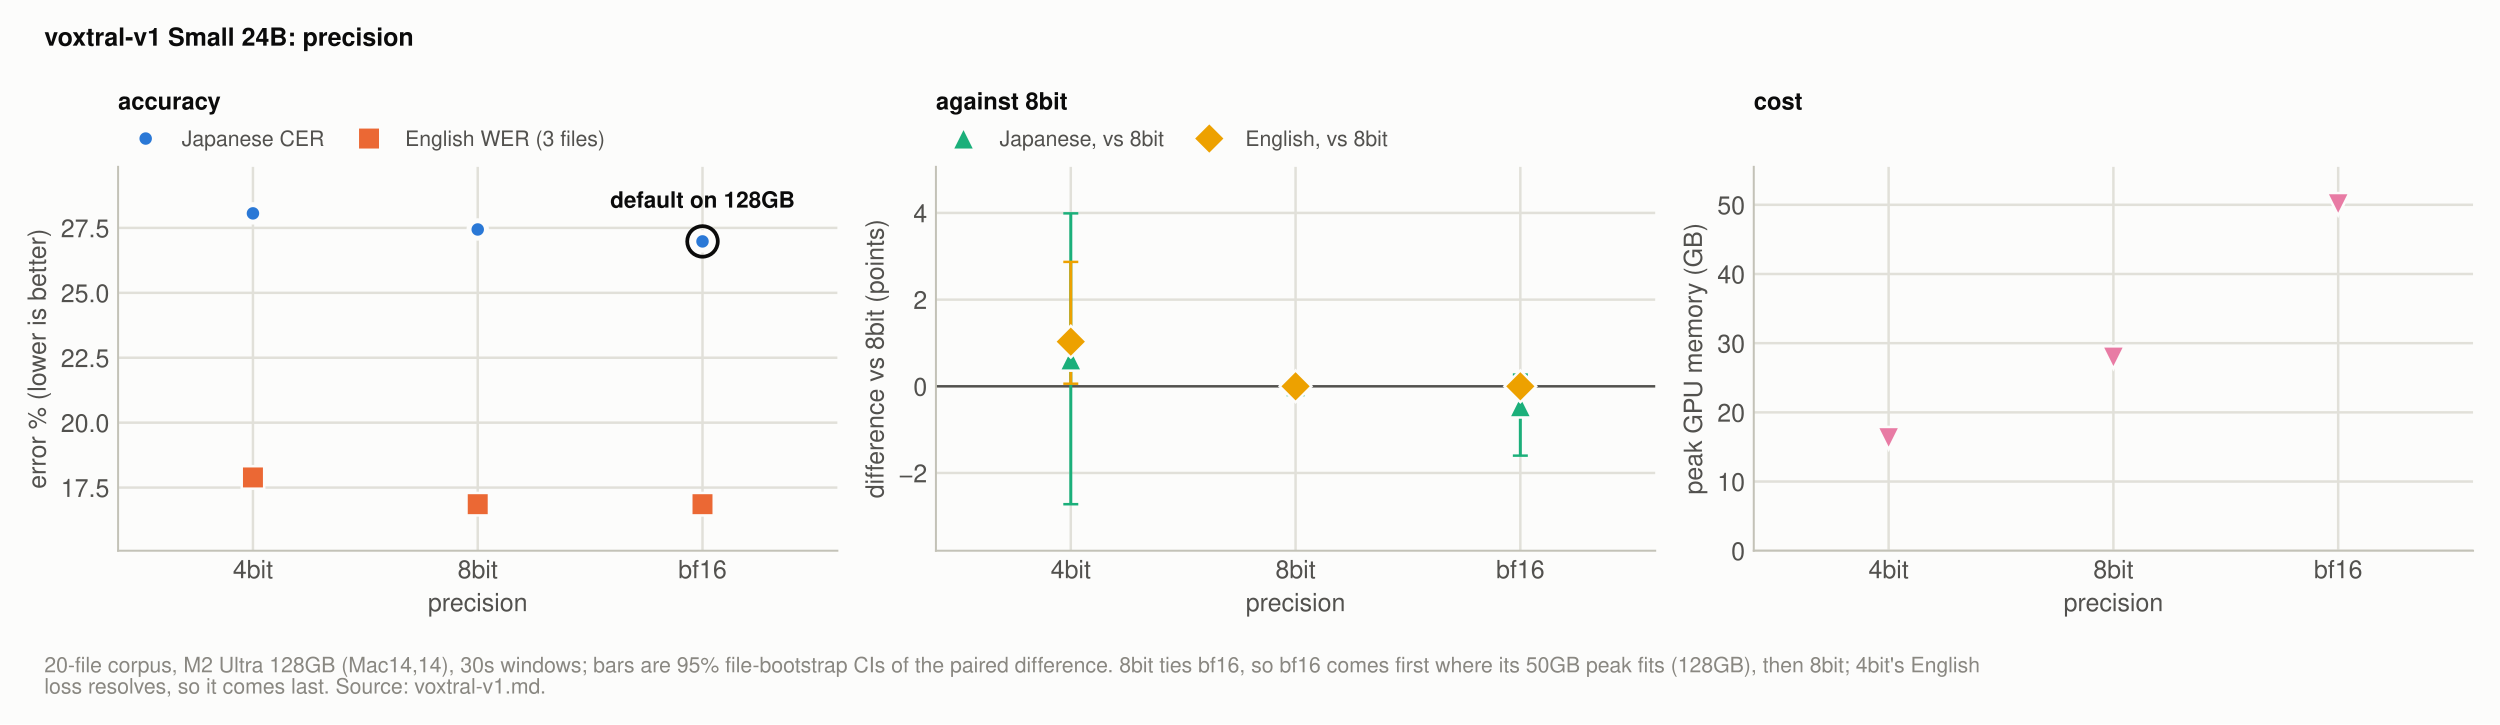
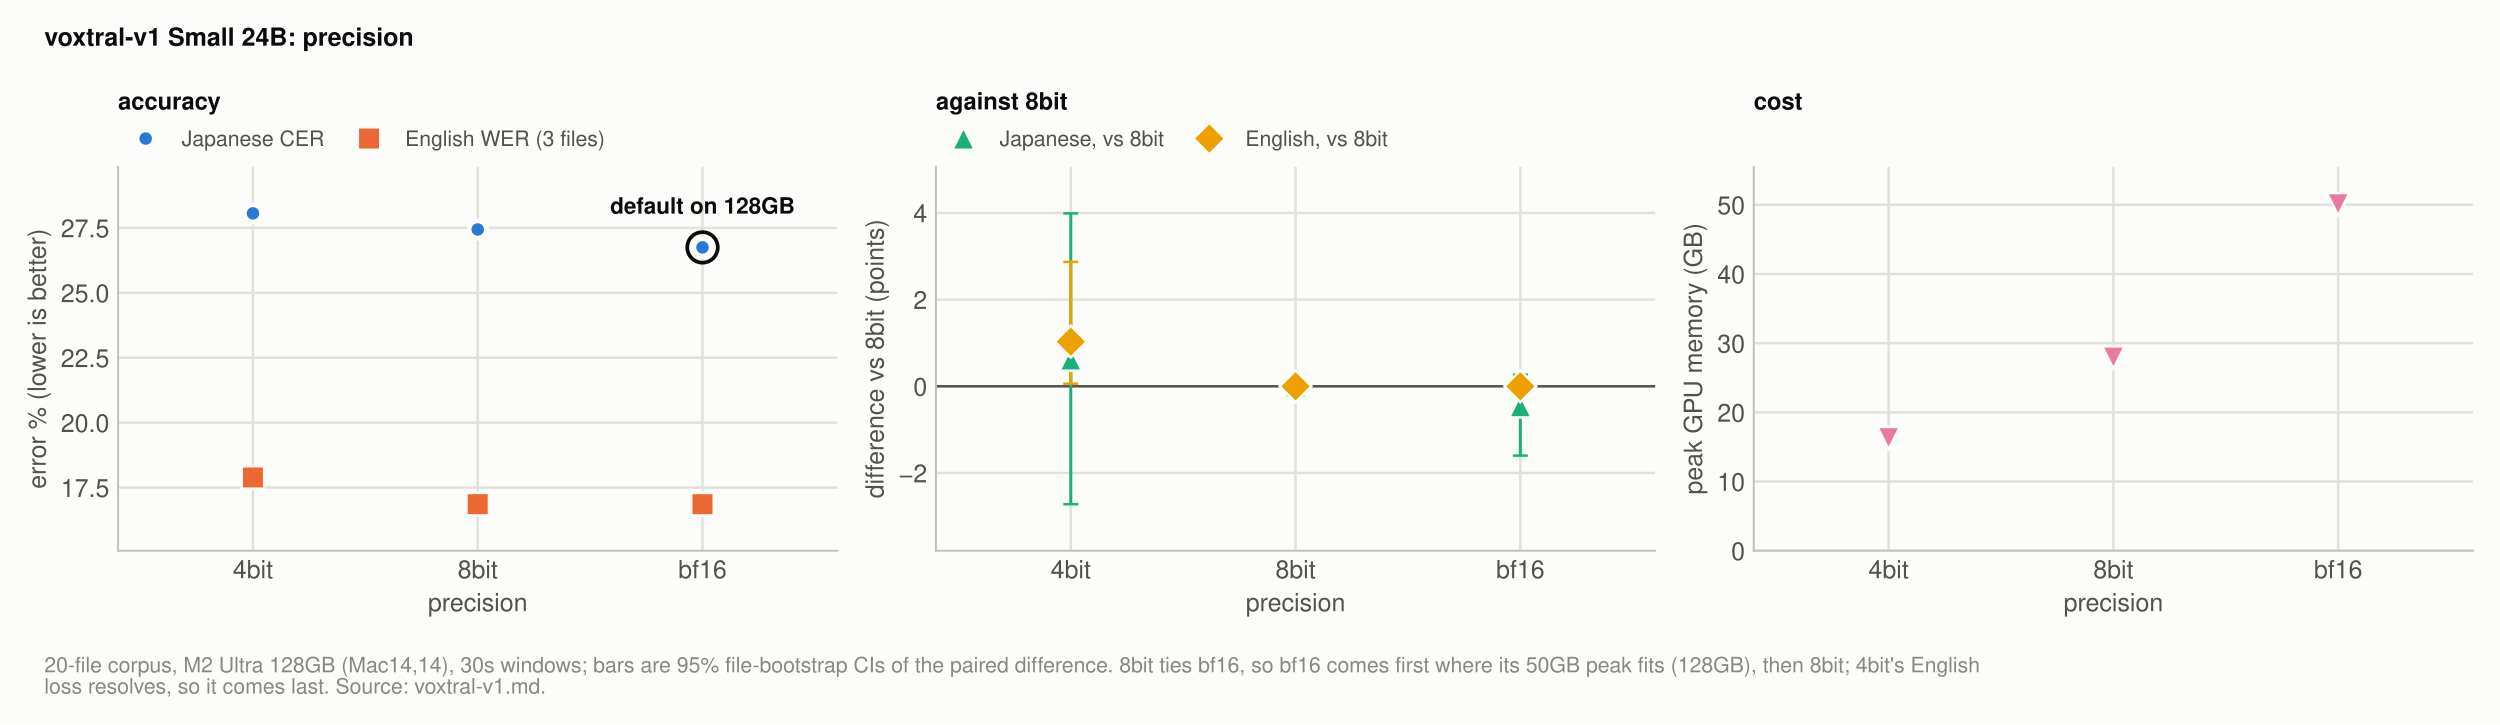
<svg xmlns="http://www.w3.org/2000/svg" xmlns:xlink="http://www.w3.org/1999/xlink" width="1001.422pt" height="290.181pt" viewBox="0 0 1001.422 290.181" version="1.1">
  <defs>
    <style type="text/css">*{stroke-linejoin: round; stroke-linecap: butt}</style>
  </defs>
  <g id="figure_1">
    <g id="patch_1">
      <path d="M 0 290.181  L 1001.422 290.181  L 1001.422 0  L 0 0  z " style="fill: #fcfcfb" />
    </g>
    <g id="axes_1">
      <g id="patch_2">
        <path d="M 47.302 220.601  L 335.422 220.601  L 335.422 66.83  L 47.302 66.83  z " style="fill: #fcfcfb" />
      </g>
      <g id="matplotlib.axis_1">
        <g id="xtick_1">
          <g id="line2d_1">
            <path d="M 101.324 220.601  L 101.324 66.83  " clip-path="url(#p11941aaa9b)" style="fill: none; stroke: #e1e0d9; stroke-linecap: round" />
          </g>
          <g id="line2d_2" />
          <g id="text_1">
            <text style="font-size: 10px; font-family: 'Helvetica', 'Arial', 'DejaVu Sans'; text-anchor: middle; fill: #52514e" x="101.324" y="231.601" transform="rotate(-0 101.3241 231.6008)">4bit</text>
          </g>
        </g>
        <g id="xtick_2">
          <g id="line2d_3">
            <path d="M 191.362 220.601  L 191.362 66.83  " clip-path="url(#p11941aaa9b)" style="fill: none; stroke: #e1e0d9; stroke-linecap: round" />
          </g>
          <g id="line2d_4" />
          <g id="text_2">
            <text style="font-size: 10px; font-family: 'Helvetica', 'Arial', 'DejaVu Sans'; text-anchor: middle; fill: #52514e" x="191.362" y="231.601" transform="rotate(-0 191.3616 231.6008)">8bit</text>
          </g>
        </g>
        <g id="xtick_3">
          <g id="line2d_5">
            <path d="M 281.399 220.601  L 281.399 66.83  " clip-path="url(#p11941aaa9b)" style="fill: none; stroke: #e1e0d9; stroke-linecap: round" />
          </g>
          <g id="line2d_6" />
          <g id="text_3">
            <text style="font-size: 10px; font-family: 'Helvetica', 'Arial', 'DejaVu Sans'; text-anchor: middle; fill: #52514e" x="281.399" y="231.601" transform="rotate(-0 281.3991 231.6008)">bf16</text>
          </g>
        </g>
        <g id="text_4">
          <text style="font-size: 10px; font-family: 'Helvetica', 'Arial', 'DejaVu Sans'; text-anchor: middle; fill: #52514e" x="191.362" y="244.8" transform="rotate(-0 191.3616 244.8)">precision</text>
        </g>
      </g>
      <g id="matplotlib.axis_2">
        <g id="ytick_1">
          <g id="line2d_7">
            <path d="M 47.302 195.305  L 335.422 195.305  " clip-path="url(#p11941aaa9b)" style="fill: none; stroke: #e1e0d9; stroke-linecap: round" />
          </g>
          <g id="line2d_8" />
          <g id="text_5">
            <text style="font-size: 10px; font-family: 'Helvetica', 'Arial', 'DejaVu Sans'; text-anchor: end; fill: #52514e" x="43.802" y="199.055" transform="rotate(-0 43.80156 199.0552)">17.5</text>
          </g>
        </g>
        <g id="ytick_2">
          <g id="line2d_9">
            <path d="M 47.302 169.302  L 335.422 169.302  " clip-path="url(#p11941aaa9b)" style="fill: none; stroke: #e1e0d9; stroke-linecap: round" />
          </g>
          <g id="line2d_10" />
          <g id="text_6">
            <text style="font-size: 10px; font-family: 'Helvetica', 'Arial', 'DejaVu Sans'; text-anchor: end; fill: #52514e" x="43.802" y="173.052" transform="rotate(-0 43.80156 173.0522)">20.0</text>
          </g>
        </g>
        <g id="ytick_3">
          <g id="line2d_11">
            <path d="M 47.302 143.299  L 335.422 143.299  " clip-path="url(#p11941aaa9b)" style="fill: none; stroke: #e1e0d9; stroke-linecap: round" />
          </g>
          <g id="line2d_12" />
          <g id="text_7">
            <text style="font-size: 10px; font-family: 'Helvetica', 'Arial', 'DejaVu Sans'; text-anchor: end; fill: #52514e" x="43.802" y="147.049" transform="rotate(-0 43.80156 147.0493)">22.5</text>
          </g>
        </g>
        <g id="ytick_4">
          <g id="line2d_13">
            <path d="M 47.302 117.296  L 335.422 117.296  " clip-path="url(#p11941aaa9b)" style="fill: none; stroke: #e1e0d9; stroke-linecap: round" />
          </g>
          <g id="line2d_14" />
          <g id="text_8">
            <text style="font-size: 10px; font-family: 'Helvetica', 'Arial', 'DejaVu Sans'; text-anchor: end; fill: #52514e" x="43.802" y="121.046" transform="rotate(-0 43.80156 121.0464)">25.0</text>
          </g>
        </g>
        <g id="ytick_5">
          <g id="line2d_15">
            <path d="M 47.302 91.294  L 335.422 91.294  " clip-path="url(#p11941aaa9b)" style="fill: none; stroke: #e1e0d9; stroke-linecap: round" />
          </g>
          <g id="line2d_16" />
          <g id="text_9">
            <text style="font-size: 10px; font-family: 'Helvetica', 'Arial', 'DejaVu Sans'; text-anchor: end; fill: #52514e" x="43.802" y="95.044" transform="rotate(-0 43.80156 95.04353)">27.5</text>
          </g>
        </g>
        <g id="text_10">
          <text style="font-size: 10px; font-family: 'Helvetica', 'Arial', 'DejaVu Sans'; text-anchor: middle; fill: #52514e" x="18.3" y="143.715" transform="rotate(-90 18.3 143.7154)">error % (lower is better)</text>
        </g>
      </g>
      <g id="patch_3">
        <path d="M 47.302 220.601  L 47.302 66.83  " style="fill: none; stroke: #c3c2b7; stroke-width: 0.8; stroke-linejoin: miter; stroke-linecap: square" />
      </g>
      <g id="patch_4">
        <path d="M 47.302 220.601  L 335.422 220.601  " style="fill: none; stroke: #c3c2b7; stroke-width: 0.8; stroke-linejoin: miter; stroke-linecap: square" />
      </g>
      <g id="line2d_17">
        <defs>
          <path id="me25996a3b5" d="M 0 3.5  C 0.928 3.5 1.819 3.131 2.475 2.475  C 3.131 1.819 3.5 0.928 3.5 0  C 3.5 -0.928 3.131 -1.819 2.475 -2.475  C 1.819 -3.131 0.928 -3.5 0 -3.5  C -0.928 -3.5 -1.819 -3.131 -2.475 -2.475  C -3.131 -1.819 -3.5 -0.928 -3.5 0  C -3.5 0.928 -3.131 1.819 -2.475 2.475  C -1.819 3.131 -0.928 3.5 0 3.5  z " style="stroke: #fcfcfb; stroke-width: 2" />
        </defs>
        <g clip-path="url(#p11941aaa9b)">
          <use xlink:href="#me25996a3b5" x="101.324" y="85.469" style="fill: #2a78d6; stroke: #fcfcfb; stroke-width: 2" />
          <use xlink:href="#me25996a3b5" x="191.362" y="91.918" style="fill: #2a78d6; stroke: #fcfcfb; stroke-width: 2" />
-           <use xlink:href="#me25996a3b5" x="281.399" y="96.702" style="fill: #2a78d6; stroke: #fcfcfb; stroke-width: 2" />
+           <use xlink:href="#me25996a3b5" x="281.399" y="99.094" style="fill: #2a78d6; stroke: #fcfcfb; stroke-width: 2" />
        </g>
      </g>
      <g id="line2d_18">
        <defs>
          <path id="m1132983ee9" d="M -4.5 4.5  L 4.5 4.5  L 4.5 -4.5  L -4.5 -4.5  z " style="stroke: #fcfcfb; stroke-linejoin: miter" />
        </defs>
        <g clip-path="url(#p11941aaa9b)">
          <use xlink:href="#m1132983ee9" x="101.324" y="191.249" style="fill: #eb6834; stroke: #fcfcfb; stroke-linejoin: miter" />
          <use xlink:href="#m1132983ee9" x="191.362" y="201.962" style="fill: #eb6834; stroke: #fcfcfb; stroke-linejoin: miter" />
          <use xlink:href="#m1132983ee9" x="281.399" y="201.962" style="fill: #eb6834; stroke: #fcfcfb; stroke-linejoin: miter" />
        </g>
      </g>
      <g id="text_11">
-         <text style="font-weight: 700; font-size: 9px; font-family: 'Helvetica', 'Arial', 'DejaVu Sans'; text-anchor: middle; fill: #0b0b0b" x="281.399" y="83.173" transform="rotate(-0 281.3991 83.17284)">default on 128GB</text>
+         <text style="font-weight: 700; font-size: 9px; font-family: 'Helvetica', 'Arial', 'DejaVu Sans'; text-anchor: middle; fill: #0b0b0b" x="281.399" y="85.565" transform="rotate(-0 281.3991 85.56511)">default on 128GB</text>
      </g>
      <g id="text_12">
        <text style="font-weight: 700; font-size: 9.5px; font-family: 'Helvetica', 'Arial', 'DejaVu Sans'; text-anchor: start; fill: #0b0b0b" x="47.302" y="43.83" transform="rotate(-0 47.30156 43.83)">accuracy</text>
      </g>
      <g id="PathCollection_1">
-         <path d="M 281.399 102.826  C 283.023 102.826 284.581 102.181 285.729 101.032  C 286.878 99.884 287.523 98.326 287.523 96.702  C 287.523 95.078 286.878 93.52 285.729 92.372  C 284.581 91.224 283.023 90.578 281.399 90.578  C 279.775 90.578 278.217 91.224 277.069 92.372  C 275.921 93.52 275.275 95.078 275.275 96.702  C 275.275 98.326 275.921 99.884 277.069 101.032  C 278.217 102.181 279.775 102.826 281.399 102.826  L 281.399 102.826  z " clip-path="url(#p11941aaa9b)" style="fill: none; stroke: #0b0b0b; stroke-width: 1.5" />
+         <path d="M 281.399 105.218  C 283.023 105.218 284.581 104.573 285.729 103.425  C 286.878 102.276 287.523 100.718 287.523 99.094  C 287.523 97.47 286.878 95.913 285.729 94.764  C 284.581 93.616 283.023 92.971 281.399 92.971  C 279.775 92.971 278.217 93.616 277.069 94.764  C 275.921 95.913 275.275 97.47 275.275 99.094  C 275.275 100.718 275.921 102.276 277.069 103.425  C 278.217 104.573 279.775 105.218 281.399 105.218  L 281.399 105.218  z " clip-path="url(#p11941aaa9b)" style="fill: none; stroke: #0b0b0b; stroke-width: 1.5" />
      </g>
      <g id="legend_1">
        <g id="line2d_19">
          <g>
            <use xlink:href="#me25996a3b5" x="58.352" y="55.499" style="fill: #2a78d6; stroke: #fcfcfb; stroke-width: 2" />
          </g>
        </g>
        <g id="text_13">
          <text style="font-size: 8.5px; font-family: 'Helvetica', 'Arial', 'DejaVu Sans'; text-anchor: start; fill: #52514e" x="72.802" y="58.474" transform="rotate(-0 72.80156 58.47396)">Japanese CER</text>
        </g>
        <g id="line2d_20">
          <g>
            <use xlink:href="#m1132983ee9" x="147.821" y="55.499" style="fill: #eb6834; stroke: #fcfcfb; stroke-linejoin: miter" />
          </g>
        </g>
        <g id="text_14">
          <text style="font-size: 8.5px; font-family: 'Helvetica', 'Arial', 'DejaVu Sans'; text-anchor: start; fill: #52514e" x="162.271" y="58.474" transform="rotate(-0 162.2707 58.47396)">English WER (3 files)</text>
        </g>
      </g>
    </g>
    <g id="axes_2">
      <g id="patch_5">
        <path d="M 374.902 220.601  L 663.022 220.601  L 663.022 66.83  L 374.902 66.83  z " style="fill: #fcfcfb" />
      </g>
      <g id="matplotlib.axis_3">
        <g id="xtick_4">
          <g id="line2d_21">
            <path d="M 428.924 220.601  L 428.924 66.83  " clip-path="url(#p0192451e04)" style="fill: none; stroke: #e1e0d9; stroke-linecap: round" />
          </g>
          <g id="line2d_22" />
          <g id="text_15">
            <text style="font-size: 10px; font-family: 'Helvetica', 'Arial', 'DejaVu Sans'; text-anchor: middle; fill: #52514e" x="428.924" y="231.601" transform="rotate(-0 428.9241 231.6008)">4bit</text>
          </g>
        </g>
        <g id="xtick_5">
          <g id="line2d_23">
            <path d="M 518.962 220.601  L 518.962 66.83  " clip-path="url(#p0192451e04)" style="fill: none; stroke: #e1e0d9; stroke-linecap: round" />
          </g>
          <g id="line2d_24" />
          <g id="text_16">
            <text style="font-size: 10px; font-family: 'Helvetica', 'Arial', 'DejaVu Sans'; text-anchor: middle; fill: #52514e" x="518.962" y="231.601" transform="rotate(-0 518.9616 231.6008)">8bit</text>
          </g>
        </g>
        <g id="xtick_6">
          <g id="line2d_25">
            <path d="M 608.999 220.601  L 608.999 66.83  " clip-path="url(#p0192451e04)" style="fill: none; stroke: #e1e0d9; stroke-linecap: round" />
          </g>
          <g id="line2d_26" />
          <g id="text_17">
            <text style="font-size: 10px; font-family: 'Helvetica', 'Arial', 'DejaVu Sans'; text-anchor: middle; fill: #52514e" x="608.999" y="231.601" transform="rotate(-0 608.9991 231.6008)">bf16</text>
          </g>
        </g>
        <g id="text_18">
          <text style="font-size: 10px; font-family: 'Helvetica', 'Arial', 'DejaVu Sans'; text-anchor: middle; fill: #52514e" x="518.962" y="244.8" transform="rotate(-0 518.9616 244.8)">precision</text>
        </g>
      </g>
      <g id="matplotlib.axis_4">
        <g id="ytick_6">
          <g id="line2d_27">
            <path d="M 374.902 189.462  L 663.022 189.462  " clip-path="url(#p0192451e04)" style="fill: none; stroke: #e1e0d9; stroke-linecap: round" />
          </g>
          <g id="line2d_28" />
          <g id="text_19">
            <text style="font-size: 10px; font-family: 'Helvetica', 'Arial', 'DejaVu Sans'; text-anchor: end; fill: #52514e" x="371.402" y="193.212" transform="rotate(-0 371.4016 193.2119)">−2</text>
          </g>
        </g>
        <g id="ytick_7">
          <g id="line2d_29">
            <path d="M 374.902 154.74  L 663.022 154.74  " clip-path="url(#p0192451e04)" style="fill: none; stroke: #e1e0d9; stroke-linecap: round" />
          </g>
          <g id="line2d_30" />
          <g id="text_20">
            <text style="font-size: 10px; font-family: 'Helvetica', 'Arial', 'DejaVu Sans'; text-anchor: end; fill: #52514e" x="371.402" y="158.49" transform="rotate(-0 371.4016 158.4897)">0</text>
          </g>
        </g>
        <g id="ytick_8">
          <g id="line2d_31">
            <path d="M 374.902 120.017  L 663.022 120.017  " clip-path="url(#p0192451e04)" style="fill: none; stroke: #e1e0d9; stroke-linecap: round" />
          </g>
          <g id="line2d_32" />
          <g id="text_21">
            <text style="font-size: 10px; font-family: 'Helvetica', 'Arial', 'DejaVu Sans'; text-anchor: end; fill: #52514e" x="371.402" y="123.767" transform="rotate(-0 371.4016 123.7675)">2</text>
          </g>
        </g>
        <g id="ytick_9">
          <g id="line2d_33">
            <path d="M 374.902 85.295  L 663.022 85.295  " clip-path="url(#p0192451e04)" style="fill: none; stroke: #e1e0d9; stroke-linecap: round" />
          </g>
          <g id="line2d_34" />
          <g id="text_22">
            <text style="font-size: 10px; font-family: 'Helvetica', 'Arial', 'DejaVu Sans'; text-anchor: end; fill: #52514e" x="371.402" y="89.045" transform="rotate(-0 371.4016 89.04527)">4</text>
          </g>
        </g>
        <g id="text_23">
          <text style="font-size: 10px; font-family: 'Helvetica', 'Arial', 'DejaVu Sans'; text-anchor: middle; fill: #52514e" x="353.916" y="143.715" transform="rotate(-90 353.9156 143.7154)">difference vs 8bit (points)</text>
        </g>
      </g>
      <g id="line2d_35">
        <path d="M 374.902 154.74  L 663.022 154.74  " clip-path="url(#p0192451e04)" style="fill: none; stroke: #52514e; stroke-linecap: round" />
      </g>
      <g id="LineCollection_1">
        <path d="M 428.924 201.962  L 428.924 85.469  " clip-path="url(#p0192451e04)" style="fill: none; stroke: #1baf7a; stroke-width: 1.2" />
        <path d="M 608.999 182.517  L 608.999 150.052  " clip-path="url(#p0192451e04)" style="fill: none; stroke: #1baf7a; stroke-width: 1.2" />
      </g>
      <g id="line2d_36">
        <defs>
          <path id="m8c97f574ae" d="M 3 0  L -3 -0  " style="stroke: #1baf7a" />
        </defs>
        <g clip-path="url(#p0192451e04)">
          <use xlink:href="#m8c97f574ae" x="428.924" y="201.962" style="fill: #1f77b4; stroke: #1baf7a" />
          <use xlink:href="#m8c97f574ae" x="608.999" y="182.517" style="fill: #1f77b4; stroke: #1baf7a" />
        </g>
      </g>
      <g id="line2d_37">
        <g clip-path="url(#p0192451e04)">
          <use xlink:href="#m8c97f574ae" x="428.924" y="85.469" style="fill: #1f77b4; stroke: #1baf7a" />
          <use xlink:href="#m8c97f574ae" x="608.999" y="150.052" style="fill: #1f77b4; stroke: #1baf7a" />
        </g>
      </g>
      <g id="LineCollection_2">
        <path d="M 428.924 153.698  L 428.924 104.913  " clip-path="url(#p0192451e04)" style="fill: none; stroke: #eda100; stroke-width: 1.2" />
      </g>
      <g id="line2d_38">
        <defs>
          <path id="m1f4797c52c" d="M 3 0  L -3 -0  " style="stroke: #eda100" />
        </defs>
        <g clip-path="url(#p0192451e04)">
          <use xlink:href="#m1f4797c52c" x="428.924" y="153.698" style="fill: #1f77b4; stroke: #eda100" />
        </g>
      </g>
      <g id="line2d_39">
        <g clip-path="url(#p0192451e04)">
          <use xlink:href="#m1f4797c52c" x="428.924" y="104.913" style="fill: #1f77b4; stroke: #eda100" />
        </g>
      </g>
      <g id="patch_6">
        <path d="M 374.902 220.601  L 374.902 66.83  " style="fill: none; stroke: #c3c2b7; stroke-width: 0.8; stroke-linejoin: miter; stroke-linecap: square" />
      </g>
      <g id="patch_7">
        <path d="M 374.902 220.601  L 663.022 220.601  " style="fill: none; stroke: #c3c2b7; stroke-width: 0.8; stroke-linejoin: miter; stroke-linecap: square" />
      </g>
      <g id="line2d_40">
        <defs>
          <path id="m2f4d4d476e" d="M 0 -4.5  L -4.5 4.5  L 4.5 4.5  z " style="stroke: #fcfcfb; stroke-linejoin: miter" />
        </defs>
        <g clip-path="url(#p0192451e04)">
          <use xlink:href="#m2f4d4d476e" x="428.924" y="143.976" style="fill: #1baf7a; stroke: #fcfcfb; stroke-linejoin: miter" />
          <use xlink:href="#m2f4d4d476e" x="518.962" y="154.74" style="fill: #1baf7a; stroke: #fcfcfb; stroke-linejoin: miter" />
          <use xlink:href="#m2f4d4d476e" x="608.999" y="162.726" style="fill: #1baf7a; stroke: #fcfcfb; stroke-linejoin: miter" />
        </g>
      </g>
      <g id="line2d_41">
        <defs>
          <path id="m8de7644a40" d="M -0 6.364  L 6.364 0  L 0 -6.364  L -6.364 -0  z " style="stroke: #fcfcfb; stroke-linejoin: miter" />
        </defs>
        <g clip-path="url(#p0192451e04)">
          <use xlink:href="#m8de7644a40" x="428.924" y="136.858" style="fill: #eda100; stroke: #fcfcfb; stroke-linejoin: miter" />
          <use xlink:href="#m8de7644a40" x="518.962" y="154.74" style="fill: #eda100; stroke: #fcfcfb; stroke-linejoin: miter" />
          <use xlink:href="#m8de7644a40" x="608.999" y="154.74" style="fill: #eda100; stroke: #fcfcfb; stroke-linejoin: miter" />
        </g>
      </g>
      <g id="text_24">
        <text style="font-weight: 700; font-size: 9.5px; font-family: 'Helvetica', 'Arial', 'DejaVu Sans'; text-anchor: start; fill: #0b0b0b" x="374.902" y="43.83" transform="rotate(-0 374.9016 43.83)">against 8bit</text>
      </g>
      <g id="legend_2">
        <g id="line2d_42">
          <g>
            <use xlink:href="#m2f4d4d476e" x="385.952" y="55.499" style="fill: #1baf7a; stroke: #fcfcfb; stroke-linejoin: miter" />
          </g>
        </g>
        <g id="text_25">
          <text style="font-size: 8.5px; font-family: 'Helvetica', 'Arial', 'DejaVu Sans'; text-anchor: start; fill: #52514e" x="400.402" y="58.474" transform="rotate(-0 400.4016 58.47396)">Japanese, vs 8bit</text>
        </g>
        <g id="line2d_43">
          <g>
            <use xlink:href="#m8de7644a40" x="484.4" y="55.499" style="fill: #eda100; stroke: #fcfcfb; stroke-linejoin: miter" />
          </g>
        </g>
        <g id="text_26">
          <text style="font-size: 8.5px; font-family: 'Helvetica', 'Arial', 'DejaVu Sans'; text-anchor: start; fill: #52514e" x="498.85" y="58.474" transform="rotate(-0 498.8502 58.47396)">English, vs 8bit</text>
        </g>
      </g>
    </g>
    <g id="axes_3">
      <g id="patch_8">
        <path d="M 702.502 220.601  L 990.622 220.601  L 990.622 66.83  L 702.502 66.83  z " style="fill: #fcfcfb" />
      </g>
      <g id="matplotlib.axis_5">
        <g id="xtick_7">
          <g id="line2d_44">
            <path d="M 756.524 220.601  L 756.524 66.83  " clip-path="url(#pae8f8b31d2)" style="fill: none; stroke: #e1e0d9; stroke-linecap: round" />
          </g>
          <g id="line2d_45" />
          <g id="text_27">
            <text style="font-size: 10px; font-family: 'Helvetica', 'Arial', 'DejaVu Sans'; text-anchor: middle; fill: #52514e" x="756.524" y="231.601" transform="rotate(-0 756.5241 231.6008)">4bit</text>
          </g>
        </g>
        <g id="xtick_8">
          <g id="line2d_46">
            <path d="M 846.562 220.601  L 846.562 66.83  " clip-path="url(#pae8f8b31d2)" style="fill: none; stroke: #e1e0d9; stroke-linecap: round" />
          </g>
          <g id="line2d_47" />
          <g id="text_28">
            <text style="font-size: 10px; font-family: 'Helvetica', 'Arial', 'DejaVu Sans'; text-anchor: middle; fill: #52514e" x="846.562" y="231.601" transform="rotate(-0 846.5616 231.6008)">8bit</text>
          </g>
        </g>
        <g id="xtick_9">
          <g id="line2d_48">
            <path d="M 936.599 220.601  L 936.599 66.83  " clip-path="url(#pae8f8b31d2)" style="fill: none; stroke: #e1e0d9; stroke-linecap: round" />
          </g>
          <g id="line2d_49" />
          <g id="text_29">
            <text style="font-size: 10px; font-family: 'Helvetica', 'Arial', 'DejaVu Sans'; text-anchor: middle; fill: #52514e" x="936.599" y="231.601" transform="rotate(-0 936.5991 231.6008)">bf16</text>
          </g>
        </g>
        <g id="text_30">
          <text style="font-size: 10px; font-family: 'Helvetica', 'Arial', 'DejaVu Sans'; text-anchor: middle; fill: #52514e" x="846.562" y="244.8" transform="rotate(-0 846.5616 244.8)">precision</text>
        </g>
      </g>
      <g id="matplotlib.axis_6">
        <g id="ytick_10">
          <g id="line2d_50">
            <path d="M 702.502 220.601  L 990.622 220.601  " clip-path="url(#pae8f8b31d2)" style="fill: none; stroke: #e1e0d9; stroke-linecap: round" />
          </g>
          <g id="line2d_51" />
          <g id="text_31">
            <text style="font-size: 10px; font-family: 'Helvetica', 'Arial', 'DejaVu Sans'; text-anchor: end; fill: #52514e" x="699.002" y="224.351" transform="rotate(-0 699.0016 224.3508)">0</text>
          </g>
        </g>
        <g id="ytick_11">
          <g id="line2d_52">
            <path d="M 702.502 192.889  L 990.622 192.889  " clip-path="url(#pae8f8b31d2)" style="fill: none; stroke: #e1e0d9; stroke-linecap: round" />
          </g>
          <g id="line2d_53" />
          <g id="text_32">
            <text style="font-size: 10px; font-family: 'Helvetica', 'Arial', 'DejaVu Sans'; text-anchor: end; fill: #52514e" x="699.002" y="196.639" transform="rotate(-0 699.0016 196.6391)">10</text>
          </g>
        </g>
        <g id="ytick_12">
          <g id="line2d_54">
            <path d="M 702.502 165.178  L 990.622 165.178  " clip-path="url(#pae8f8b31d2)" style="fill: none; stroke: #e1e0d9; stroke-linecap: round" />
          </g>
          <g id="line2d_55" />
          <g id="text_33">
            <text style="font-size: 10px; font-family: 'Helvetica', 'Arial', 'DejaVu Sans'; text-anchor: end; fill: #52514e" x="699.002" y="168.928" transform="rotate(-0 699.0016 168.9275)">20</text>
          </g>
        </g>
        <g id="ytick_13">
          <g id="line2d_56">
            <path d="M 702.502 137.466  L 990.622 137.466  " clip-path="url(#pae8f8b31d2)" style="fill: none; stroke: #e1e0d9; stroke-linecap: round" />
          </g>
          <g id="line2d_57" />
          <g id="text_34">
            <text style="font-size: 10px; font-family: 'Helvetica', 'Arial', 'DejaVu Sans'; text-anchor: end; fill: #52514e" x="699.002" y="141.216" transform="rotate(-0 699.0016 141.2159)">30</text>
          </g>
        </g>
        <g id="ytick_14">
          <g id="line2d_58">
            <path d="M 702.502 109.754  L 990.622 109.754  " clip-path="url(#pae8f8b31d2)" style="fill: none; stroke: #e1e0d9; stroke-linecap: round" />
          </g>
          <g id="line2d_59" />
          <g id="text_35">
            <text style="font-size: 10px; font-family: 'Helvetica', 'Arial', 'DejaVu Sans'; text-anchor: end; fill: #52514e" x="699.002" y="113.504" transform="rotate(-0 699.0016 113.5042)">40</text>
          </g>
        </g>
        <g id="ytick_15">
          <g id="line2d_60">
            <path d="M 702.502 82.043  L 990.622 82.043  " clip-path="url(#pae8f8b31d2)" style="fill: none; stroke: #e1e0d9; stroke-linecap: round" />
          </g>
          <g id="line2d_61" />
          <g id="text_36">
            <text style="font-size: 10px; font-family: 'Helvetica', 'Arial', 'DejaVu Sans'; text-anchor: end; fill: #52514e" x="699.002" y="85.793" transform="rotate(-0 699.0016 85.79258)">50</text>
          </g>
        </g>
        <g id="text_37">
          <text style="font-size: 10px; font-family: 'Helvetica', 'Arial', 'DejaVu Sans'; text-anchor: middle; fill: #52514e" x="681.736" y="143.715" transform="rotate(-90 681.7359 143.7154)">peak GPU memory (GB)</text>
        </g>
      </g>
      <g id="patch_9">
        <path d="M 702.502 220.601  L 702.502 66.83  " style="fill: none; stroke: #c3c2b7; stroke-width: 0.8; stroke-linejoin: miter; stroke-linecap: square" />
      </g>
      <g id="patch_10">
        <path d="M 702.502 220.601  L 990.622 220.601  " style="fill: none; stroke: #c3c2b7; stroke-width: 0.8; stroke-linejoin: miter; stroke-linecap: square" />
      </g>
      <g id="line2d_62">
        <defs>
          <path id="ma0b36e5d17" d="M -0 4.5  L 4.5 -4.5  L -4.5 -4.5  z " style="stroke: #fcfcfb; stroke-linejoin: miter" />
        </defs>
        <g clip-path="url(#pae8f8b31d2)">
          <use xlink:href="#ma0b36e5d17" x="756.524" y="175.514" style="fill: #e87ba4; stroke: #fcfcfb; stroke-linejoin: miter" />
          <use xlink:href="#ma0b36e5d17" x="846.562" y="143.23" style="fill: #e87ba4; stroke: #fcfcfb; stroke-linejoin: miter" />
          <use xlink:href="#ma0b36e5d17" x="936.599" y="81.821" style="fill: #e87ba4; stroke: #fcfcfb; stroke-linejoin: miter" />
        </g>
      </g>
      <g id="text_38">
        <text style="font-weight: 700; font-size: 9.5px; font-family: 'Helvetica', 'Arial', 'DejaVu Sans'; text-anchor: start; fill: #0b0b0b" x="702.502" y="43.83" transform="rotate(-0 702.5016 43.83)">cost</text>
      </g>
    </g>
    <g id="text_39">
      <text style="font-weight: 700; font-size: 10px; font-family: 'Helvetica', 'Arial', 'DejaVu Sans'; text-anchor: start; fill: #0b0b0b" x="17.758" y="18.3" transform="rotate(-0 17.75756 18.3)">voxtral-v1 Small 24B: precision</text>
    </g>
    <g id="text_40">
      <text style="font-size: 8.5px; font-family: 'Helvetica', 'Arial', 'DejaVu Sans'; fill: #898781" transform="translate(17.75756 269.3016)">20-file corpus, M2 Ultra 128GB (Mac14,14), 30s windows; bars are 95% file-bootstrap CIs of the paired difference. 8bit ties bf16, so bf16 comes first where its 50GB peak fits (128GB), then 8bit; 4bit's English</text>
      <text style="font-size: 8.5px; font-family: 'Helvetica', 'Arial', 'DejaVu Sans'; fill: #898781" transform="translate(17.75756 277.8104)">loss resolves, so it comes last. Source: voxtral-v1.md.</text>
    </g>
  </g>
  <defs>
    <clipPath id="p11941aaa9b">
      <rect x="47.302" y="66.83" width="288.12" height="153.771" />
    </clipPath>
    <clipPath id="p0192451e04">
      <rect x="374.902" y="66.83" width="288.12" height="153.771" />
    </clipPath>
    <clipPath id="pae8f8b31d2">
      <rect x="702.502" y="66.83" width="288.12" height="153.771" />
    </clipPath>
  </defs>
</svg>
